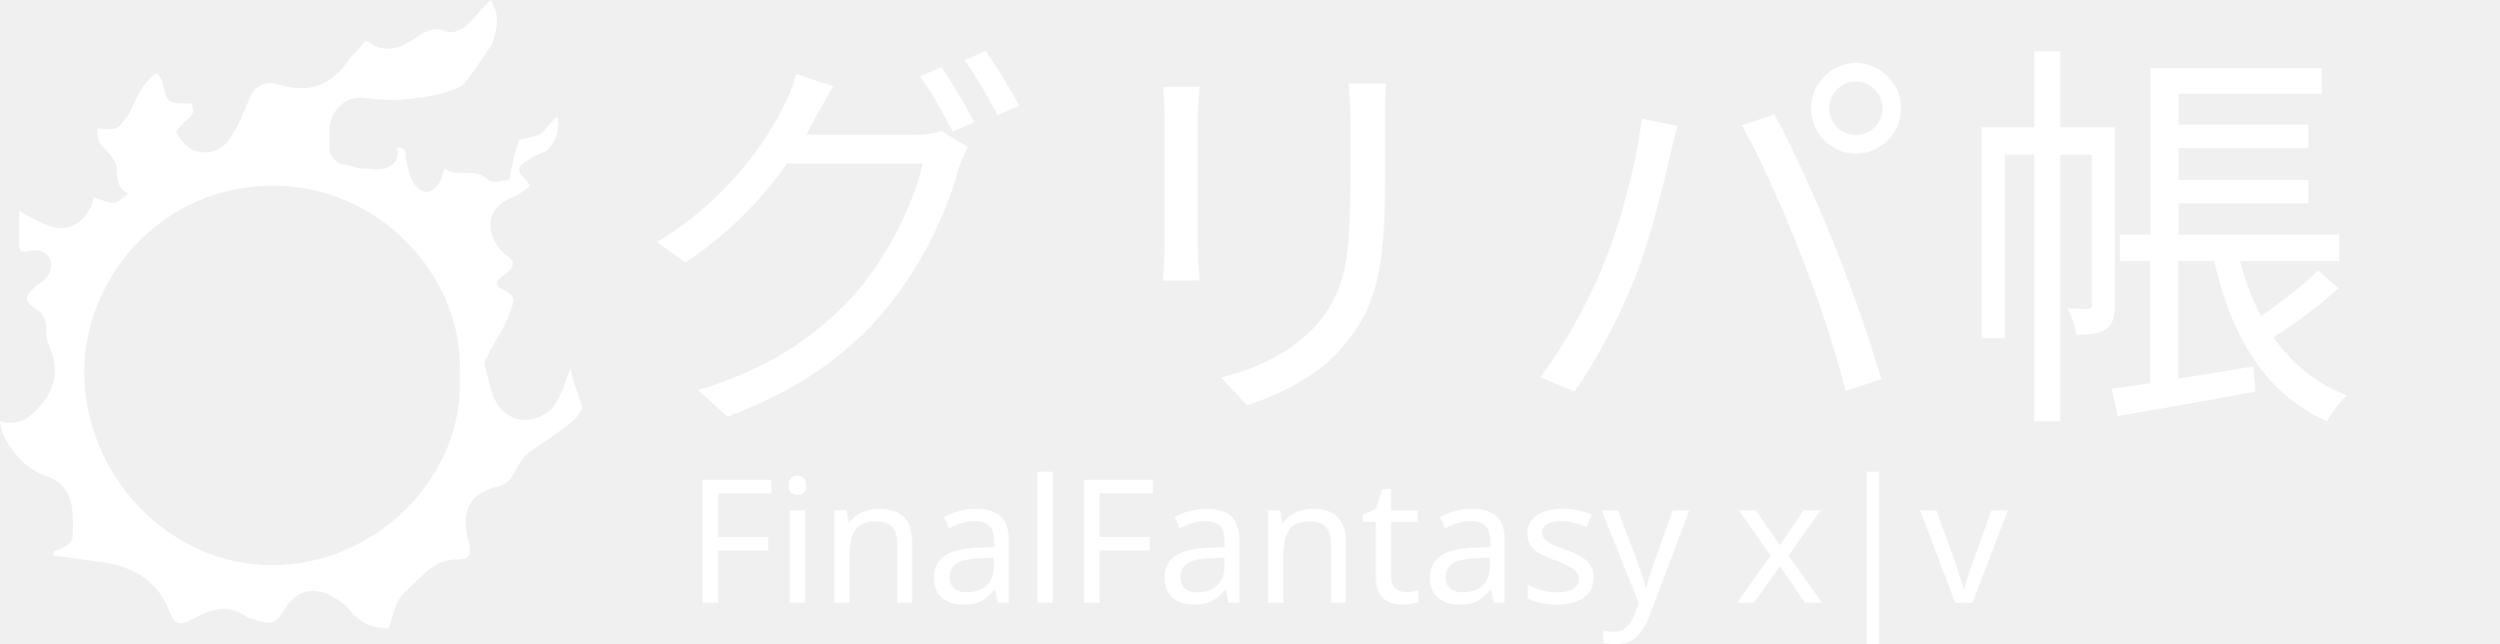
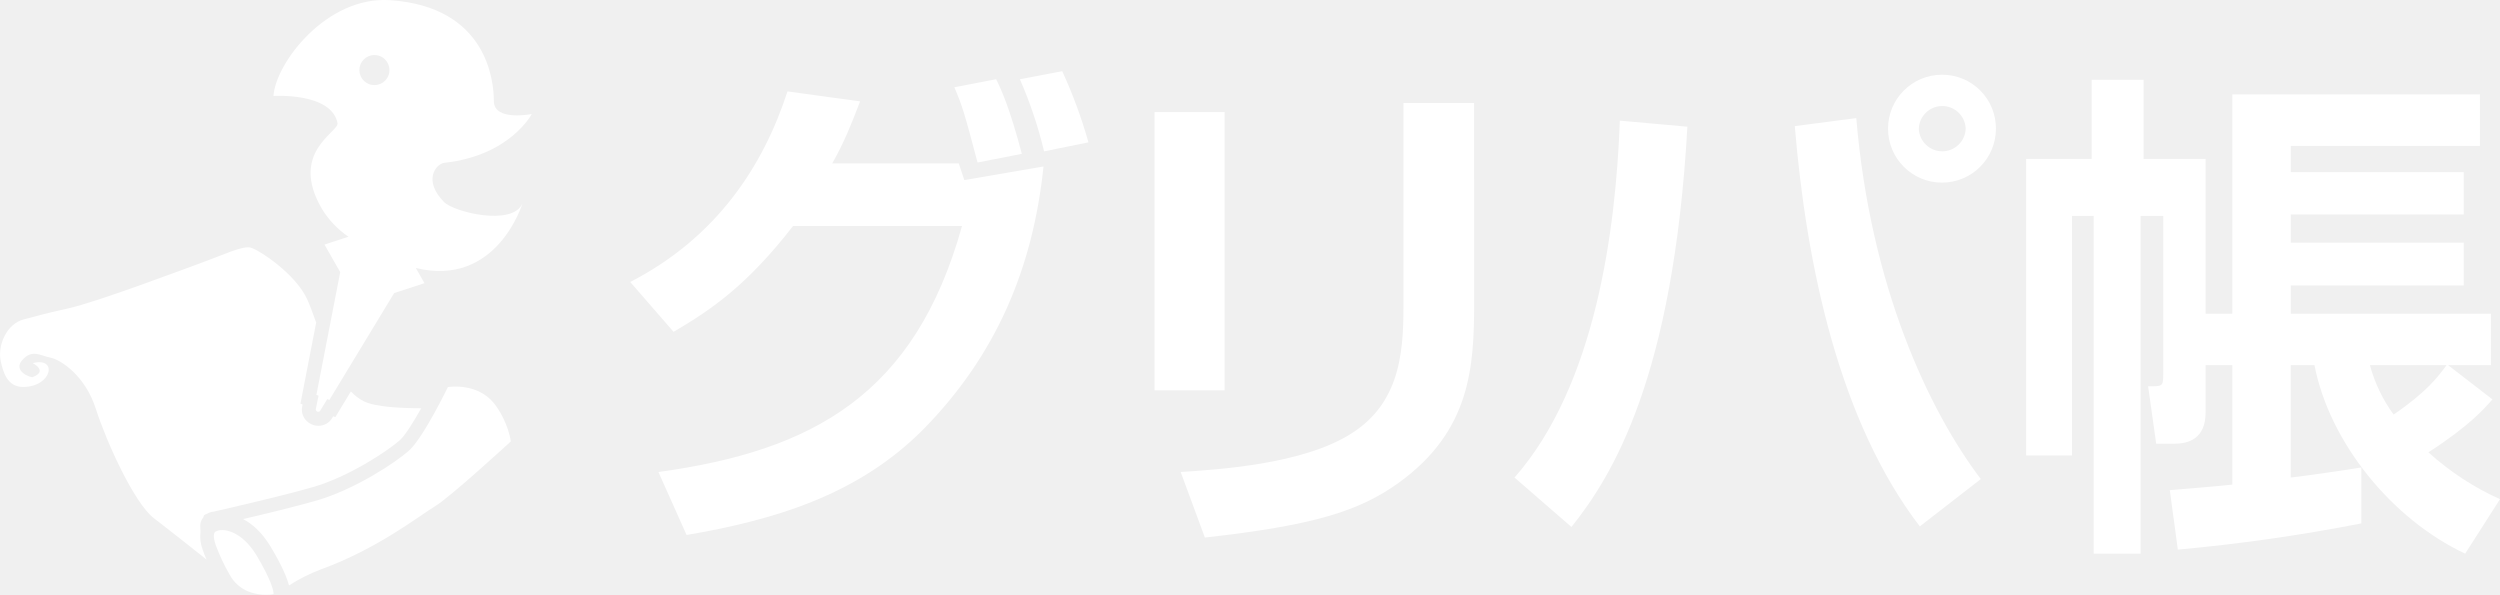
- <svg xmlns="http://www.w3.org/2000/svg" version="1.1" x="0px" y="0px" viewBox="0 0 130.5 33.6" style="enable-background:new 0 0 130.5 33.6;" xml:space="preserve">
-   <style type="text/css">
- 	.st0{display:none;}
- 	.st1{display:inline;fill:#000615;}
- 	.st2{display:inline;fill:#001DC2;}
- 	.st3{fill:#FFFFFF;}
- 	.st4{font-family:'02UtsukushiMincho';}
- 	.st5{font-size:21px;}
- 	.st6{letter-spacing:2;}
- 	.st7{font-size:9px;}
- </style>
-   <g id="レイヤー_2" class="st0">
-     <rect x="-35.2" y="-24.8" class="st1" width="194.7" height="82.5" />
-   </g>
-   <g id="レイヤー_1">
-     <g id="レイヤー_2_1_" class="st0">
-       <rect x="-44.4" y="-34.9" class="st2" width="253" height="116" />
-     </g>
-     <path class="st3" d="M29.8,19.2c-0.2,0.5-0.4,1.2-0.7,1.7c-0.4,0.9-1.7,1.3-2.5,0.8c-1-0.6-1-1.7-1.3-2.7c0-0.1,0-0.2,0.1-0.3   c0.4-0.9,1-1.6,1.3-2.6c0.2-0.5,0.1-0.7-0.3-0.9c-0.6-0.3-0.6-0.5,0-0.9c0.5-0.4,0.5-0.7,0-1c-0.8-0.7-1.1-1.8-0.4-2.5   c0.3-0.4,0.9-0.5,1.3-0.8c0.1-0.1,0.3-0.2,0.4-0.3c-0.1-0.1-0.2-0.3-0.3-0.4C27,9,27,8.7,27.5,8.4c0.3-0.2,0.7-0.4,1-0.5   c0.4-0.3,0.8-1.1,0.6-1.8c-0.4,0.3-0.6,0.7-0.9,0.9c-0.4,0.2-0.8,0.2-1.1,0.3c-0.2,0.7-0.4,1.3-0.5,2.1c-0.3,0-0.9,0.2-1.1,0   c-0.7-0.7-1.6-0.1-2.3-0.6c-0.2,1.1-0.9,1.5-1.4,1c-0.4-0.4-0.5-1-0.6-1.5c0-0.4,0-0.6-0.5-0.6c0.2,0.6-0.1,0.9-0.6,1.1   c-0.4,0.1-0.7,0-1.1,0c-0.3,0-0.5-0.1-0.9-0.2c-0.5,0-0.9-0.4-0.9-0.9c0-0.3,0-0.6,0-0.9c0-0.9,0.7-1.7,1.6-1.7c1,0.1,2,0.2,3,0   c0.2,0,0.4,0,0.6-0.1c0.3,0,0.6-0.1,0.9-0.2s0.7-0.2,0.9-0.4c0.6-0.7,1-1.4,1.5-2.1C26,1.4,26.1,0.7,25.6,0   c-0.4,0.4-0.7,0.8-1.1,1.2s-0.9,0.6-1.3,0.4c-0.5-0.2-0.9,0-1.4,0.3c-0.8,0.6-1.7,1-2.7,0.2c-0.3,0.4-0.5,0.6-0.8,0.9   c-1,1.5-2.1,1.9-3.8,1.4c-0.6-0.2-1.2,0.1-1.4,0.6c-0.3,0.6-0.5,1.3-0.9,1.9c-0.4,0.9-1.3,1.3-2.2,0.9C9.7,7.6,9.4,7.3,9.2,6.9   c0-0.1,0.3-0.4,0.5-0.6C10,6.1,10.2,5.9,10,5.4c-0.1,0-0.2,0-0.3,0c-0.9,0-1-0.1-1.2-1c0-0.2-0.2-0.4-0.3-0.6   C7.4,4.3,7.1,5.2,6.7,6C6.1,6.8,6.1,6.8,5.1,6.7C5,7.2,5.2,7.5,5.5,7.8s0.6,0.7,0.6,1c0,0.5,0,1,0.6,1.3C6,10.7,6,10.7,4.9,10.3   c0,0.1-0.1,0.2-0.1,0.4c-0.6,1.2-1.5,1.5-2.7,0.9C1.7,11.4,1.3,11.2,1,11c0,0.6,0,1.1,0,1.7c0,0.4,0.1,0.5,0.5,0.4   c0.5-0.1,0.9,0,1.1,0.4c0.2,0.4,0,0.9-0.4,1.2c-0.1,0.1-0.3,0.2-0.4,0.3c-0.2,0.2-0.4,0.4-0.4,0.6c0,0.2,0.3,0.4,0.4,0.5   c0.4,0.2,0.6,0.5,0.6,1c0,0.3,0,0.5,0.1,0.8C3,19,3,19.9,2.4,20.8C1.8,21.6,1.2,22.3,0,22c0.1,1.1,1.3,2.5,2.3,2.8   c0.3,0.1,0.7,0.3,0.9,0.5C3.9,26,3.8,27,3.8,27.9c0,0.6-0.6,0.7-1,0.9c0,0,0,0,0,0.2c0.8,0.1,1.5,0.2,2.2,0.3   c1.7,0.2,3.1,0.8,3.8,2.5c0.3,0.8,0.5,0.9,1.3,0.5c0.9-0.5,1.8-0.8,2.8-0.1c0.1,0.1,0.4,0.1,0.5,0.2c0.8,0.2,1,0.1,1.4-0.5   c0.5-0.9,1.3-1.3,2.3-0.9c0.4,0.2,0.9,0.5,1.2,0.9c0.6,0.7,1.3,0.9,2,0.9c0.2-0.6,0.3-1.2,0.6-1.6c0.4-0.5,0.9-0.9,1.3-1.3   s1-0.7,1.7-0.7c0.6,0,0.7-0.2,0.6-0.8c0-0.1-0.1-0.3-0.1-0.4c-0.3-1.4,0.2-2.3,1.6-2.6c0.4-0.1,0.7-0.4,0.9-0.8   c0.2-0.4,0.5-0.9,0.9-1.1c0.7-0.5,1.5-1,2.2-1.6c0.2-0.2,0.4-0.5,0.4-0.7C30.2,20.6,29.9,19.9,29.8,19.2z M14.2,29.5   c-5.4,0-9.8-4.7-9.8-10.1c0-5,4.2-9.9,10.2-9.7c5.6,0.2,9.7,5.1,9.4,9.9C24.3,24.8,19.7,29.5,14.2,29.5z" />
-     <text transform="matrix(1 0 0 1 33.0932 20.2994)" class="st3 st4 st5 st6">グリパ帳</text>
-     <text transform="matrix(1 0 0 1 35.81 31.4665)" class="st3 st4 st7">FinalFantasy x|v</text>
-   </g>
+ <svg xmlns="http://www.w3.org/2000/svg" id="レイヤー_1" data-name="レイヤー 1" viewBox="0 0 897.6 213.54">
+   <defs>
+     <style>.cls-1{fill:#fff;}</style>
+   </defs>
+   <path class="cls-1" d="M227.87,103.84c31-15.93,47.78-41.63,56.47-68.42L310.41,39c-3.26,8.51-5.79,14.84-10,22.26h45.43l2,6,28.42-4.89c-3.8,36.74-17.19,67.88-42.9,94.12-23.89,24.25-54.66,32.94-85.25,38.19L238,172.07c55.39-7.6,92.13-27.69,109-88.33H286.34c-16.29,21-29,29.87-42.9,38Zm124.71-42.9c-4.71-17.74-5.43-20.27-8.33-27l15-2.9c1.81,3.62,4.89,10.32,9.23,26.79Zm23.89-4a153.58,153.58,0,0,0-8.69-25.88l15.2-2.9A175.71,175.71,0,0,1,392.4,53.7Z" transform="translate(-1.6 -2.6)" />
+   <path class="cls-1" d="M441.29,142.75H416.13V42.84h25.16Zm89.59-31.68c0,23.35-1.27,46.16-27,64.8-14.3,10.32-30.77,15.39-69.68,19.73l-8.69-23.53c13.39-.9,43.8-2.71,61.18-13.76,18.82-11.76,18.82-32,18.82-48.33V39.58h25.34Z" transform="translate(-1.6 -2.6)" />
+   <path class="cls-1" d="M545.37,174.06C574.51,140.94,581.75,85,583.19,45.92l24.25,2.17c-5.07,90.14-27,125.43-41.63,143.71ZM668.08,45c5.07,60.45,26.06,105,44.71,129.6l-21.9,17c-29-37.83-40.72-93.76-44.89-143.71Zm50.14,3.8a19.37,19.37,0,1,1-19.37-19.37A19.27,19.27,0,0,1,718.22,48.81Zm-27.69,0a8.42,8.42,0,0,0,16.83,0,8.42,8.42,0,0,0-16.83,0Z" transform="translate(-1.6 -2.6)" />
+   <path class="cls-1" d="M780.65,178.59c8.33-.72,15.57-1.27,22.44-2V133.7H793.5v17c0,9.41-6.15,11.22-11.22,11.22h-6.52l-2.9-20.63c5.07,0,5.43.18,5.43-4.34V80.12h-8.14V201.39H753.32V80.12h-7.78v86H729.06V59.67h23.53V31.25h18.64V59.67H793.5v55.57h9.59V36.5H892V55H824.09v9.41h62.08v15.2H824.09V89.72h62.08V105.1H824.09v10.14h71.86V133.7H880.56L896.49,146c-3.08,3.44-8.14,9.41-23,19a99,99,0,0,0,25.7,16.83l-12.49,19.55c-26.25-12.31-48.69-39.82-54.12-67.69h-8.51v40.36c3.62-.36,21.36-2.9,25.34-3.62v20.09a647.57,647.57,0,0,1-65.88,9.41ZM852.5,133.7A53.69,53.69,0,0,0,861,151.44c11.95-8.14,16.11-13.76,19-17.74Z" transform="translate(-1.6 -2.6)" />
+   <path class="cls-1" d="M161,75.12c-7.65-7.8-2.86-13.74.22-14.08,23.57-2.59,31.3-17.51,31.3-17.51s-13.63,2.77-13.61-4.69c0-7.1-2.39-33.88-37.34-36.18-22.74-1.5-41,22.55-41.79,34.4,0,0,20.82-1.37,23,9.74.62,3.2-17.54,10.4-5.59,30.8a32.65,32.65,0,0,0,9.52,10l-8.61,2.81,5.65,9.9-8.55,44.06.77.3-1,4.9a.88.88,0,0,0,1.54.59l2.58-4.27.77.3,23.27-38.38L154,104.27l-3.11-5.45c29.17,7.12,38.3-23.2,38.3-23.2C185.68,83.94,164.57,78.77,161,75.12ZM131,25.8a5.4,5.4,0,1,1,3.09,7A5.4,5.4,0,0,1,131,25.8Z" transform="translate(-1.6 -2.6)" />
+   <path class="cls-1" d="M81.38,192.92h0a4.77,4.77,0,0,0-2.4.56c-1.1.64-.44,3.3.06,4.82A70.08,70.08,0,0,0,84,208.84c3.43,6.36,9.7,7.31,13.14,7.31a13.64,13.64,0,0,0,2.67-.24c.1-1.07-.79-5-6.1-13.9C89.66,195.31,84.69,192.92,81.38,192.92Z" transform="translate(-1.6 -2.6)" />
+   <path class="cls-1" d="M177.69,146c-6.24-6-15.28-4.42-15.28-4.42s-8.86,18.28-14,22.83-19.67,14-33.18,17.91c-7.59,2.18-18.37,4.79-26.35,6.65,3.14,1.65,6.74,4.62,9.94,10,4.14,6.91,5.85,11.18,6.54,13.82A61.86,61.86,0,0,1,116.9,207c20.46-7.46,35.35-19.32,40.82-22.58S185,161.09,185,161.09C184.22,155.52,180.75,148.91,177.69,146Z" transform="translate(-1.6 -2.6)" />
+   <path class="cls-1" d="M132.14,146.64a16.83,16.83,0,0,1-4.56-3.5l-3.42,5.64L122,152.36l-.77-.3-.41.69a5.65,5.65,0,0,1-4.88,2.73,6.07,6.07,0,0,1-4.65-2.18,5.65,5.65,0,0,1-1.2-4.69l.15-.79-.77-.3.8-4.11,4.85-25c-1.15-3.18-2.18-6.05-3.17-8.24-4.21-9.33-17.55-18-20.44-18.69s-10.22,2.8-17.23,5.34S36.58,111,26,113.35s-9.26,2.28-15.69,3.87-9.63,9.47-8.45,15c.83,3.89,2.31,9.4,8.18,9.32,10.38-.15,12.3-10.95,3.32-8.55,0,0,5.63,2.8,0,5-.75.29-7.29-2.15-3.75-6.13S16,130.28,19.69,131,32.2,137.46,36,149.36s13.84,34,20.89,39.32c3.7,2.81,11.91,9.3,18.87,14.83a39.23,39.23,0,0,1-1.43-3.67,13.36,13.36,0,0,1-.74-6.28c-.06-.71-.09-1.43-.1-2.15a4.74,4.74,0,0,1,1.06-3c.15-.22.2-.67.38-.85l.36-.22,1.45-.67a4.26,4.26,0,0,1,1.59-.37l9.46-2.21c7.75-1.81,18.56-4.42,26.11-6.59,12.72-3.65,26.63-12.78,31.25-16.85,1.82-1.61,4.83-6.37,7.69-11.47C145.5,149.17,136.3,148.74,132.14,146.64Z" transform="translate(-1.6 -2.6)" />
</svg>
